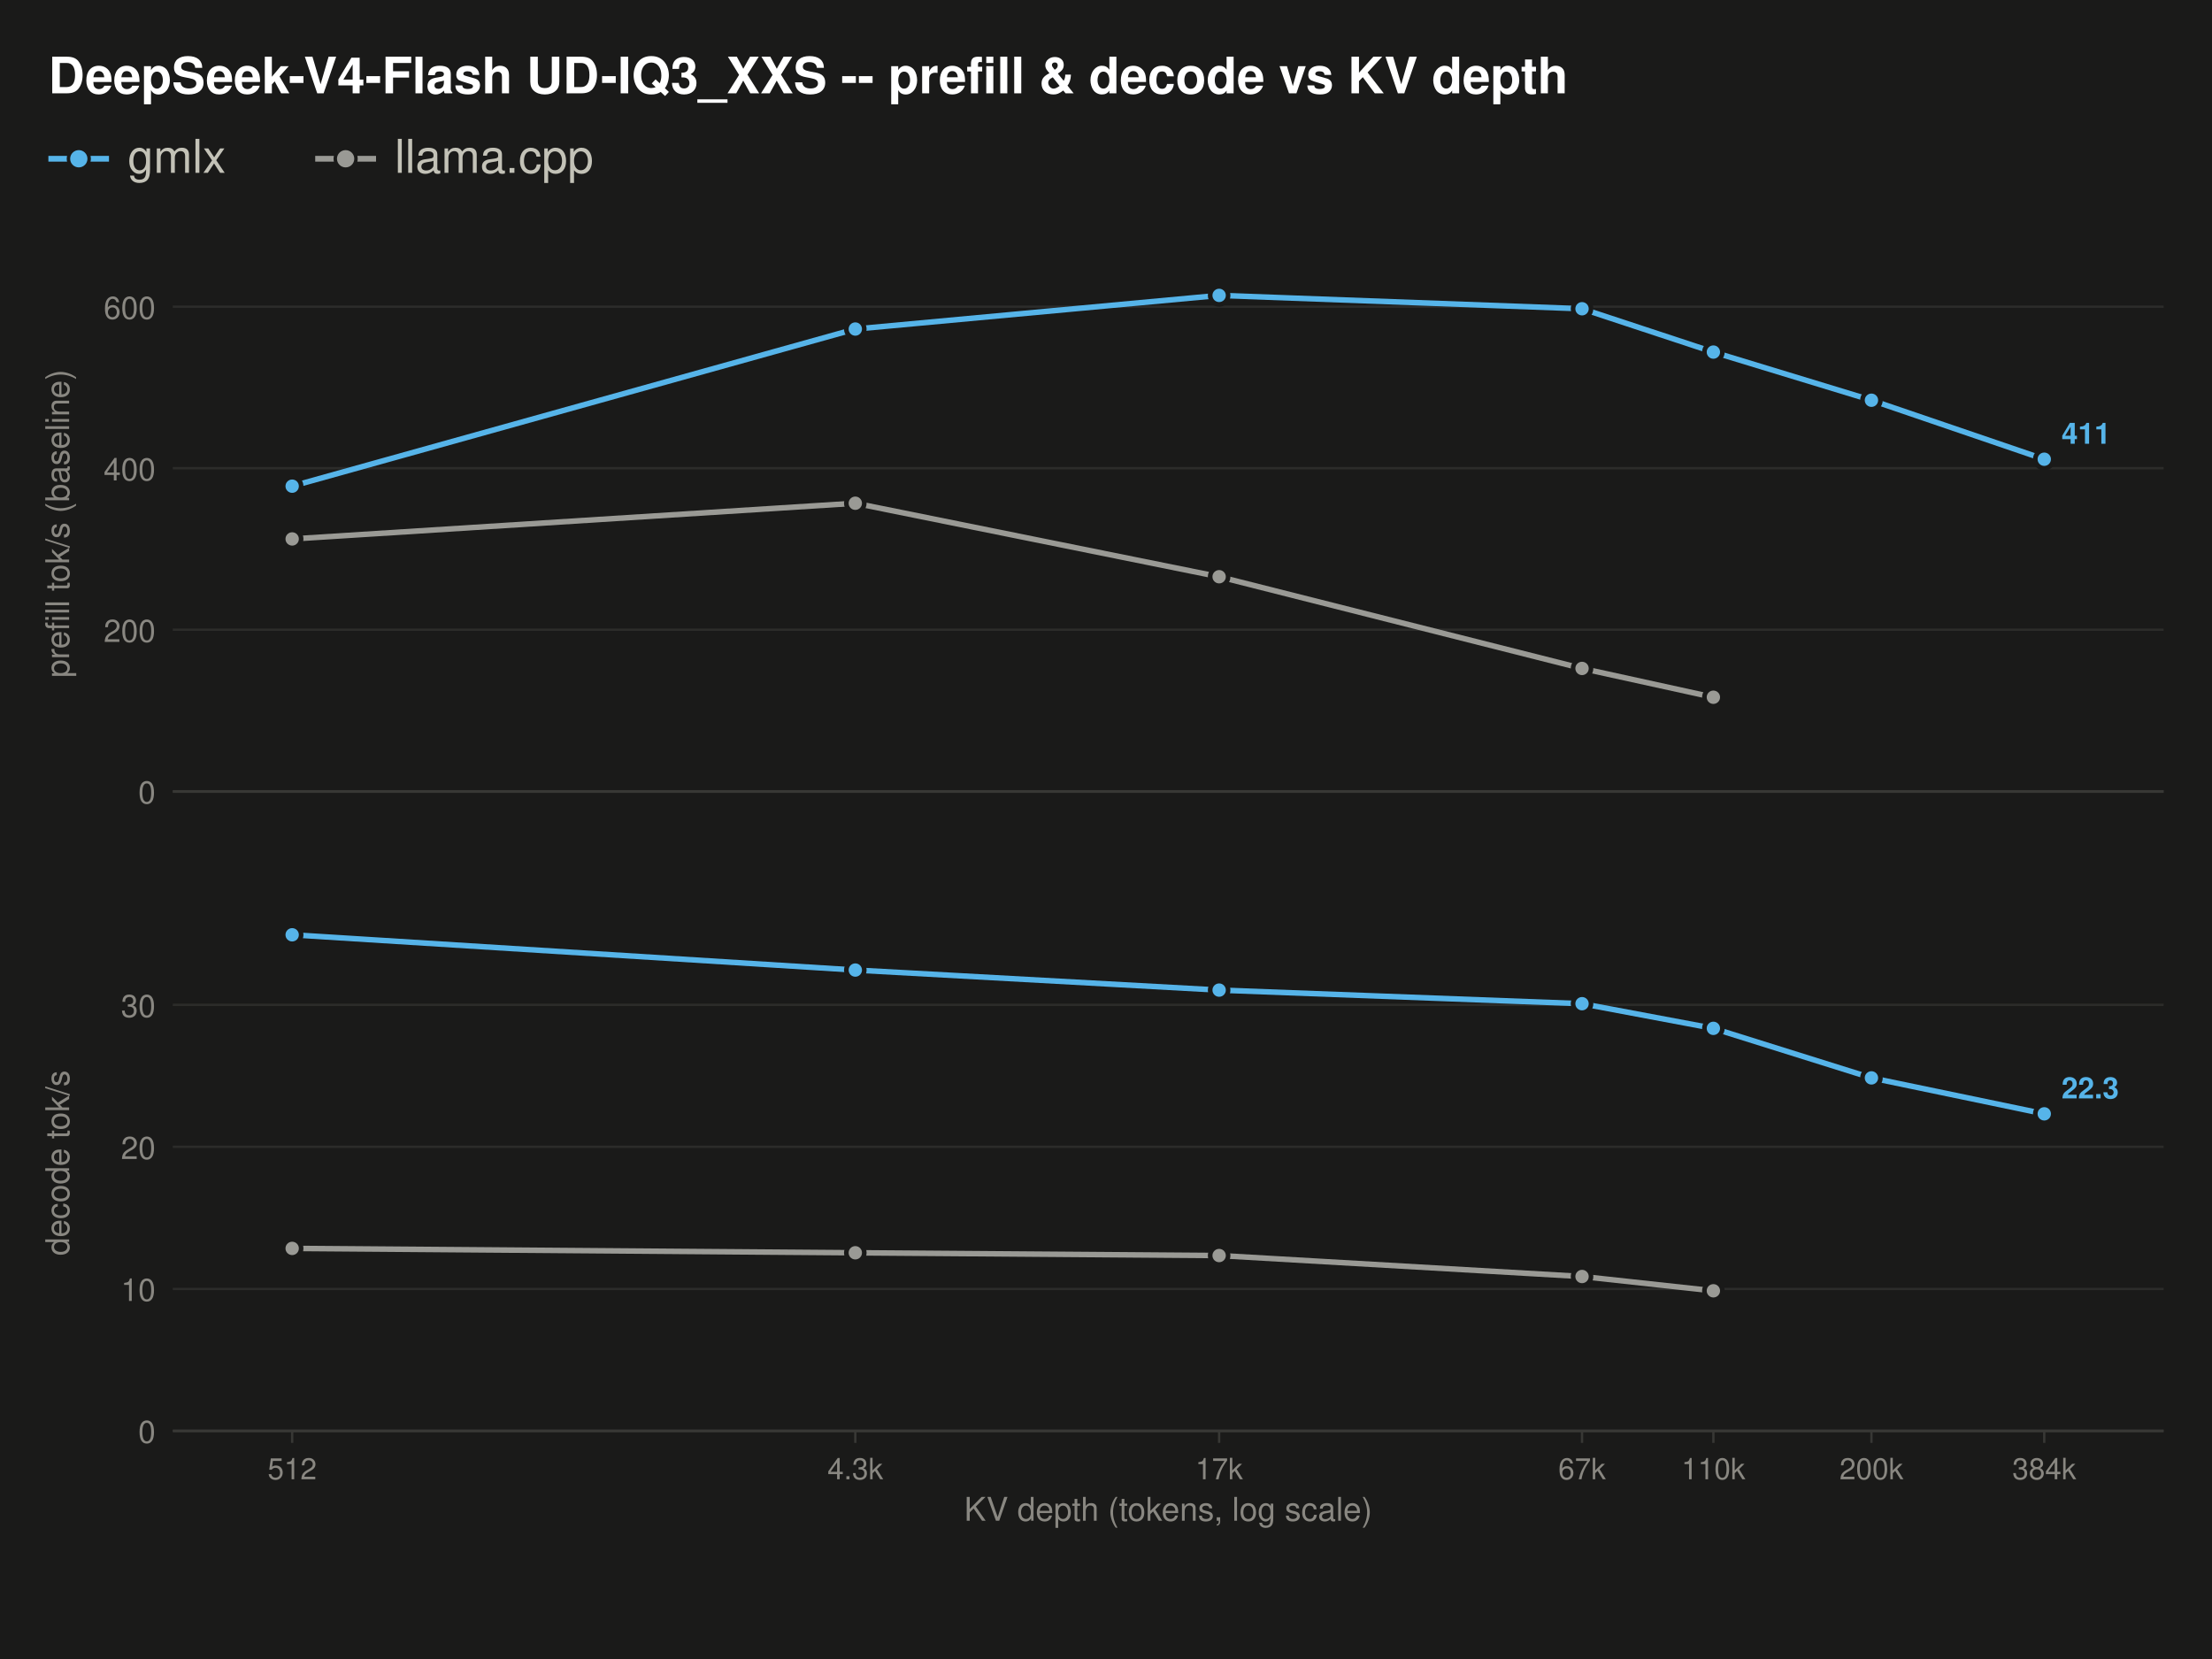
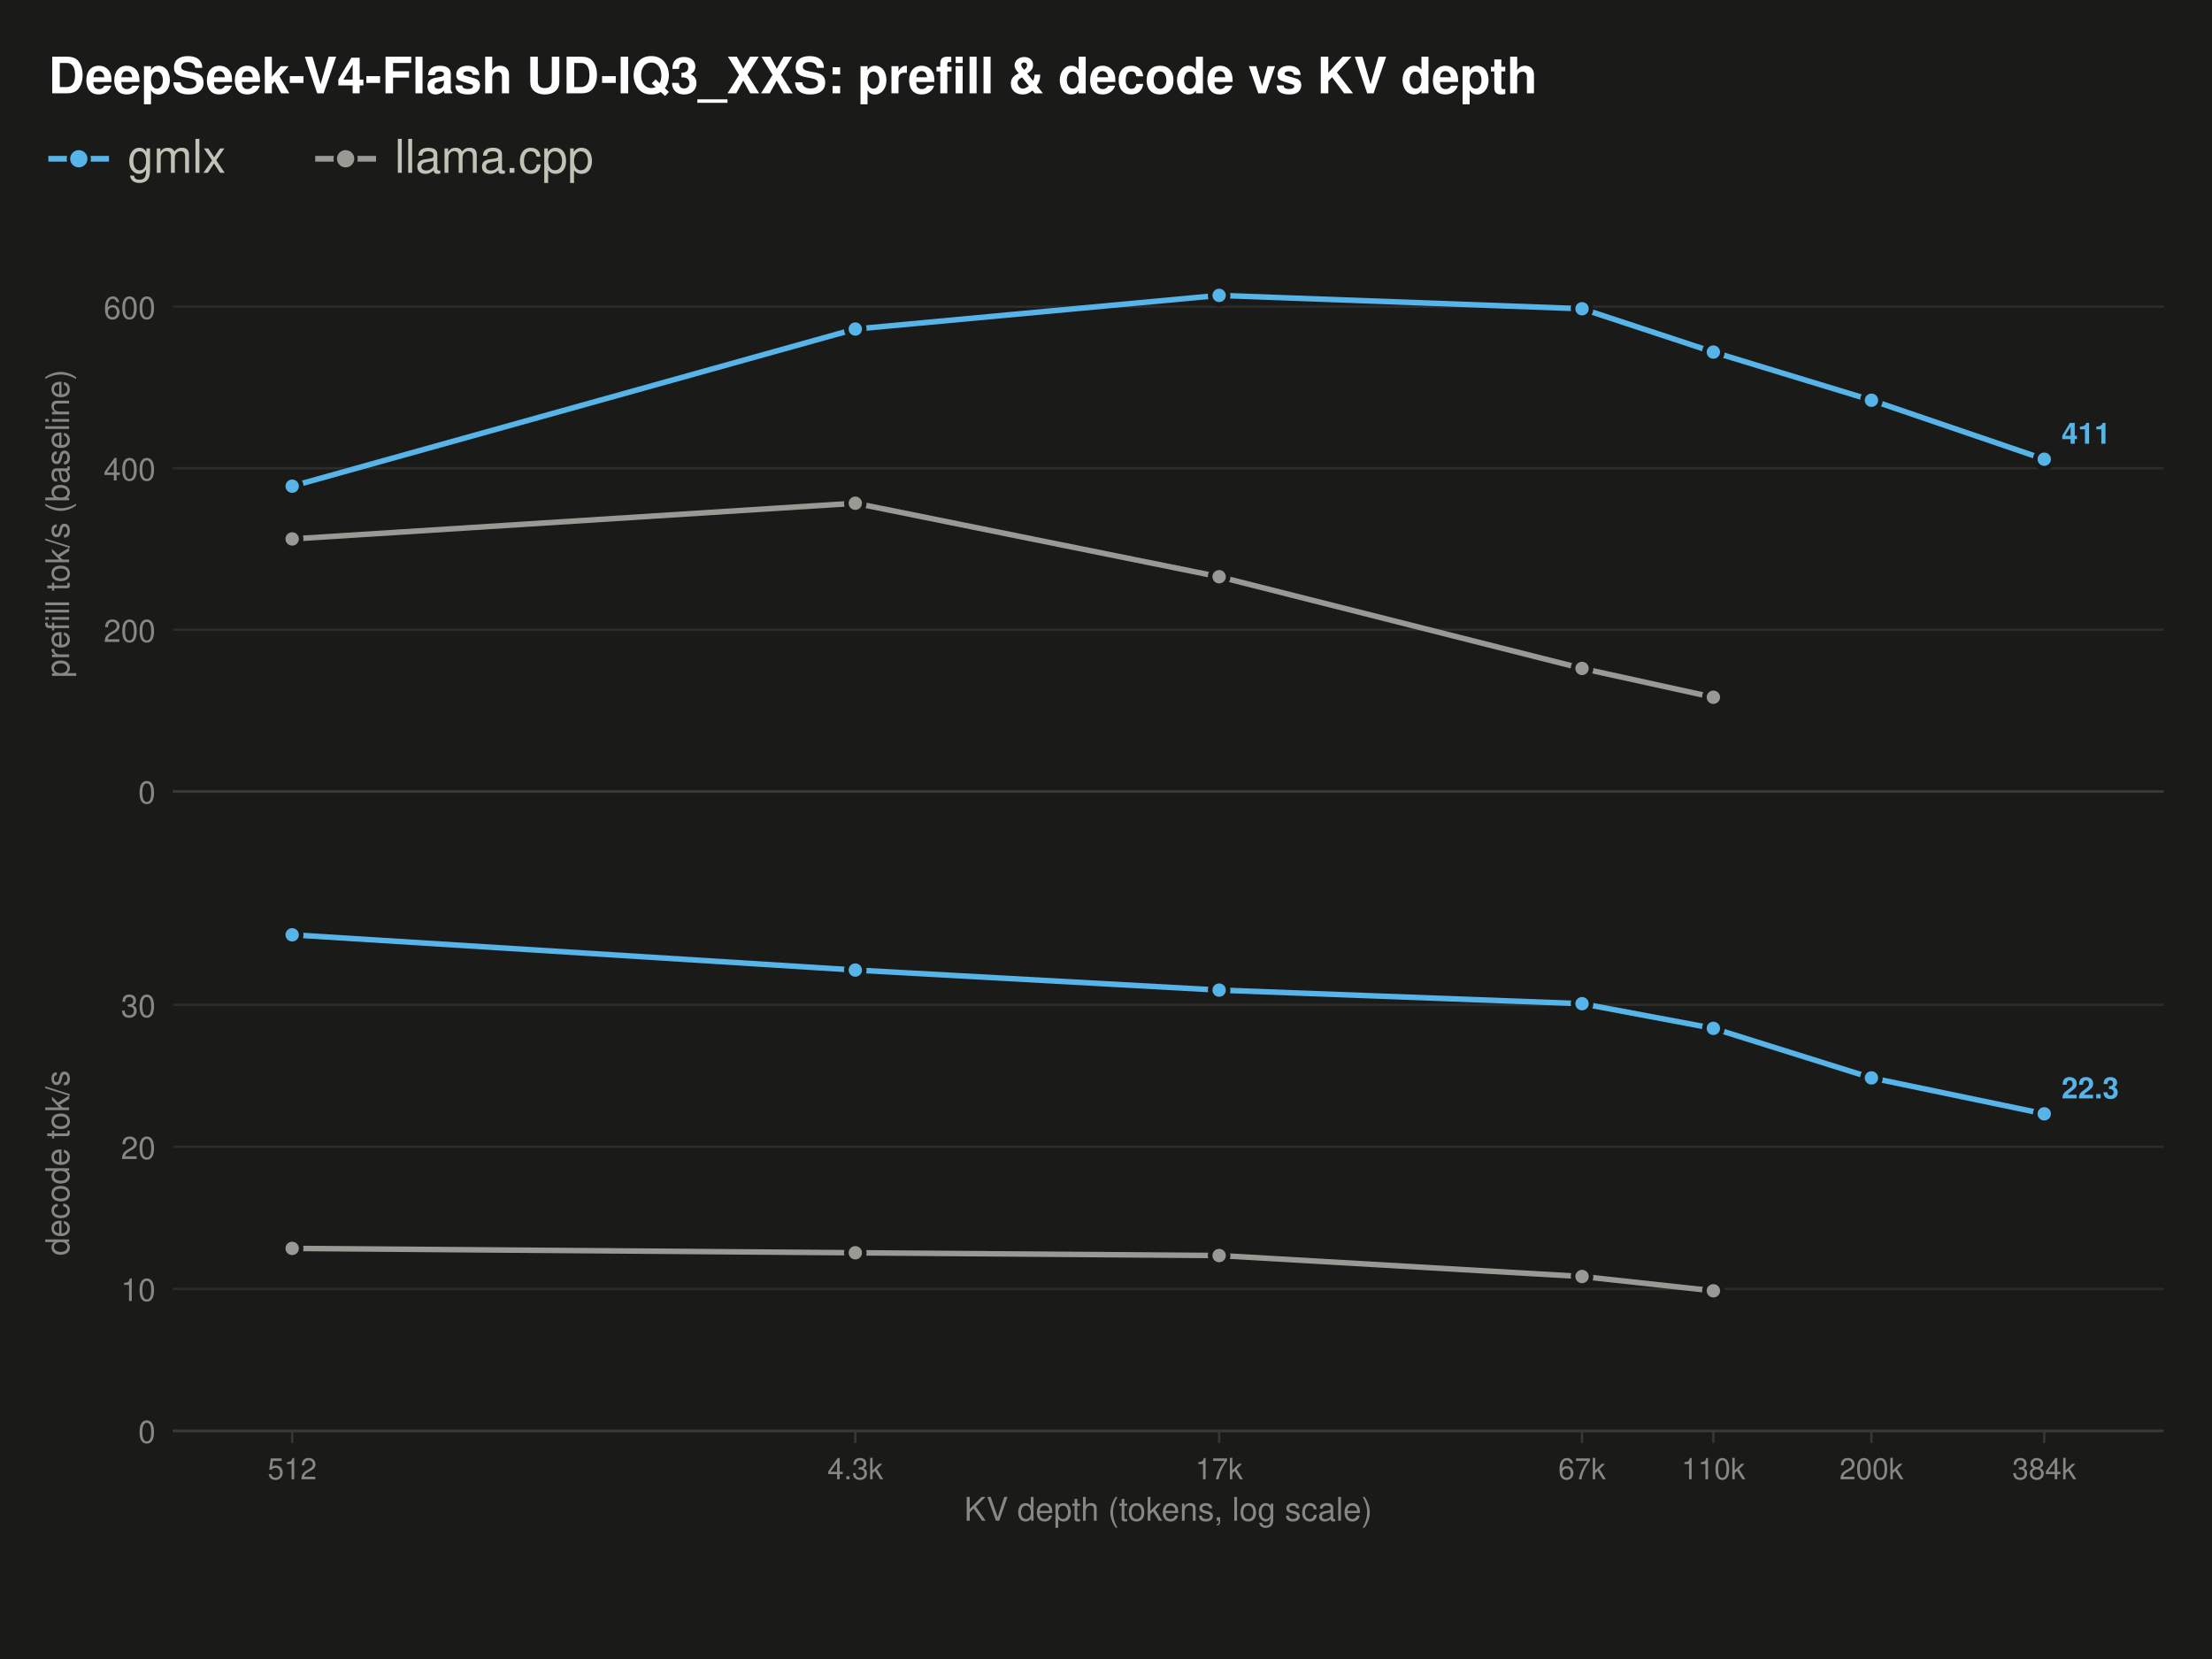
<svg xmlns="http://www.w3.org/2000/svg" width="960" height="720" viewBox="0 0 960 720" font-family="system-ui, -apple-system, 'Segoe UI', Helvetica, Arial, sans-serif">
  <rect x="0" y="0" width="960" height="720" fill="#1a1a19" />
-   <text x="21.0" y="40.5" font-size="21.8" fill="#ffffff" font-weight="600">DeepSeek-V4-Flash UD-IQ3_XXS -- prefill &amp; decode vs KV depth</text>
+   <text x="21.0" y="40.5" font-size="21.8" fill="#ffffff" font-weight="600">DeepSeek-V4-Flash UD-IQ3_XXS: prefill &amp; decode vs KV depth</text>
  <line x1="21.0" y1="68.9" x2="47.3" y2="68.9" stroke="#56b4e9" stroke-width="2.5" />
  <circle cx="34.2" cy="68.9" r="4.5" fill="#56b4e9" stroke="#1a1a19" stroke-width="1.5" />
  <text x="55.4" y="75.0" font-size="20.2" fill="#c3c2b7">gmlx</text>
  <line x1="136.8" y1="68.9" x2="163.2" y2="68.9" stroke="#9a9a95" stroke-width="2.5" />
  <circle cx="150.0" cy="68.9" r="4.5" fill="#9a9a95" stroke="#1a1a19" stroke-width="1.5" />
  <text x="171.3" y="75.0" font-size="20.2" fill="#c3c2b7">llama.cpp</text>
  <line x1="75.0" y1="343.5" x2="939.0" y2="343.5" stroke="#2c2c2a" stroke-width="1.0" />
  <text x="67.5" y="348.7" font-size="13.5" fill="#898781" text-anchor="end" style="font-variant-numeric: tabular-nums">0</text>
  <line x1="75.0" y1="273.3" x2="939.0" y2="273.3" stroke="#2c2c2a" stroke-width="1.0" />
  <text x="67.5" y="278.6" font-size="13.5" fill="#898781" text-anchor="end" style="font-variant-numeric: tabular-nums">200</text>
  <line x1="75.0" y1="203.2" x2="939.0" y2="203.2" stroke="#2c2c2a" stroke-width="1.0" />
  <text x="67.5" y="208.5" font-size="13.5" fill="#898781" text-anchor="end" style="font-variant-numeric: tabular-nums">400</text>
  <line x1="75.0" y1="133.1" x2="939.0" y2="133.1" stroke="#2c2c2a" stroke-width="1.0" />
  <text x="67.5" y="138.4" font-size="13.5" fill="#898781" text-anchor="end" style="font-variant-numeric: tabular-nums">600</text>
  <line x1="75.0" y1="343.5" x2="939.0" y2="343.5" stroke="#383835" stroke-width="1.2" />
  <line x1="126.8" y1="343.5" x2="126.8" y2="343.5" stroke="#383835" stroke-width="1.0" />
  <line x1="371.2" y1="343.5" x2="371.2" y2="343.5" stroke="#383835" stroke-width="1.0" />
  <line x1="529.1" y1="343.5" x2="529.1" y2="343.5" stroke="#383835" stroke-width="1.0" />
  <line x1="686.6" y1="343.5" x2="686.6" y2="343.5" stroke="#383835" stroke-width="1.0" />
  <line x1="743.6" y1="343.5" x2="743.6" y2="343.5" stroke="#383835" stroke-width="1.0" />
  <line x1="812.2" y1="343.5" x2="812.2" y2="343.5" stroke="#383835" stroke-width="1.0" />
  <line x1="887.2" y1="343.5" x2="887.2" y2="343.5" stroke="#383835" stroke-width="1.0" />
  <path d="M126.8,211.0 L371.2,142.8 L529.1,128.2 L686.6,134.0 L743.6,152.8 L812.2,173.7 L887.2,199.3" fill="none" stroke="#56b4e9" stroke-width="2.4" stroke-linejoin="round" stroke-linecap="round" />
  <circle cx="126.8" cy="211.0" r="3.9" fill="#56b4e9" stroke="#1a1a19" stroke-width="2.0" />
  <circle cx="371.2" cy="142.8" r="3.9" fill="#56b4e9" stroke="#1a1a19" stroke-width="2.0" />
  <circle cx="529.1" cy="128.2" r="3.9" fill="#56b4e9" stroke="#1a1a19" stroke-width="2.0" />
  <circle cx="686.6" cy="134.0" r="3.9" fill="#56b4e9" stroke="#1a1a19" stroke-width="2.0" />
  <circle cx="743.6" cy="152.8" r="3.9" fill="#56b4e9" stroke="#1a1a19" stroke-width="2.0" />
  <circle cx="812.2" cy="173.7" r="3.9" fill="#56b4e9" stroke="#1a1a19" stroke-width="2.0" />
  <circle cx="887.2" cy="199.3" r="3.9" fill="#56b4e9" stroke="#1a1a19" stroke-width="2.0" />
  <text x="894.7" y="192.6" font-size="12.8" fill="#56b4e9" font-weight="600" style="font-variant-numeric: tabular-nums">411</text>
  <path d="M126.8,233.9 L371.2,218.4 L529.1,250.3 L686.6,290.1 L743.6,302.6" fill="none" stroke="#9a9a95" stroke-width="2.4" stroke-linejoin="round" stroke-linecap="round" />
  <circle cx="126.8" cy="233.9" r="3.9" fill="#9a9a95" stroke="#1a1a19" stroke-width="2.0" />
  <circle cx="371.2" cy="218.4" r="3.9" fill="#9a9a95" stroke="#1a1a19" stroke-width="2.0" />
  <circle cx="529.1" cy="250.3" r="3.9" fill="#9a9a95" stroke="#1a1a19" stroke-width="2.0" />
  <circle cx="686.6" cy="290.1" r="3.9" fill="#9a9a95" stroke="#1a1a19" stroke-width="2.0" />
  <circle cx="743.6" cy="302.6" r="3.9" fill="#9a9a95" stroke="#1a1a19" stroke-width="2.0" />
  <text x="30.0" y="227.2" font-size="14.2" fill="#898781" text-anchor="middle" transform="rotate(-90.0 30.0 227.2)">prefill tok/s (baseline)</text>
  <line x1="75.0" y1="621.0" x2="939.0" y2="621.0" stroke="#2c2c2a" stroke-width="1.0" />
  <text x="67.5" y="626.2" font-size="13.5" fill="#898781" text-anchor="end" style="font-variant-numeric: tabular-nums">0</text>
  <line x1="75.0" y1="559.4" x2="939.0" y2="559.4" stroke="#2c2c2a" stroke-width="1.0" />
  <text x="67.5" y="564.6" font-size="13.5" fill="#898781" text-anchor="end" style="font-variant-numeric: tabular-nums">10</text>
  <line x1="75.0" y1="497.7" x2="939.0" y2="497.7" stroke="#2c2c2a" stroke-width="1.0" />
  <text x="67.5" y="503.0" font-size="13.5" fill="#898781" text-anchor="end" style="font-variant-numeric: tabular-nums">20</text>
  <line x1="75.0" y1="436.1" x2="939.0" y2="436.1" stroke="#2c2c2a" stroke-width="1.0" />
  <text x="67.5" y="441.4" font-size="13.5" fill="#898781" text-anchor="end" style="font-variant-numeric: tabular-nums">30</text>
  <line x1="75.0" y1="621.0" x2="939.0" y2="621.0" stroke="#383835" stroke-width="1.2" />
  <line x1="126.8" y1="621.0" x2="126.8" y2="626.2" stroke="#383835" stroke-width="1.0" />
  <text x="126.8" y="642.0" font-size="12.8" fill="#898781" text-anchor="middle" style="font-variant-numeric: tabular-nums">512</text>
  <line x1="371.2" y1="621.0" x2="371.2" y2="626.2" stroke="#383835" stroke-width="1.0" />
  <text x="371.2" y="642.0" font-size="12.8" fill="#898781" text-anchor="middle" style="font-variant-numeric: tabular-nums">4.3k</text>
  <line x1="529.1" y1="621.0" x2="529.1" y2="626.2" stroke="#383835" stroke-width="1.0" />
  <text x="529.1" y="642.0" font-size="12.8" fill="#898781" text-anchor="middle" style="font-variant-numeric: tabular-nums">17k</text>
  <line x1="686.6" y1="621.0" x2="686.6" y2="626.2" stroke="#383835" stroke-width="1.0" />
  <text x="686.6" y="642.0" font-size="12.8" fill="#898781" text-anchor="middle" style="font-variant-numeric: tabular-nums">67k</text>
  <line x1="743.6" y1="621.0" x2="743.6" y2="626.2" stroke="#383835" stroke-width="1.0" />
  <text x="743.6" y="642.0" font-size="12.8" fill="#898781" text-anchor="middle" style="font-variant-numeric: tabular-nums">110k</text>
  <line x1="812.2" y1="621.0" x2="812.2" y2="626.2" stroke="#383835" stroke-width="1.0" />
  <text x="812.2" y="642.0" font-size="12.8" fill="#898781" text-anchor="middle" style="font-variant-numeric: tabular-nums">200k</text>
  <line x1="887.2" y1="621.0" x2="887.2" y2="626.2" stroke="#383835" stroke-width="1.0" />
  <text x="887.2" y="642.0" font-size="12.8" fill="#898781" text-anchor="middle" style="font-variant-numeric: tabular-nums">384k</text>
  <path d="M126.8,405.7 L371.2,421.0 L529.1,429.7 L686.6,435.6 L743.6,446.3 L812.2,467.8 L887.2,483.4" fill="none" stroke="#56b4e9" stroke-width="2.4" stroke-linejoin="round" stroke-linecap="round" />
  <circle cx="126.8" cy="405.7" r="3.9" fill="#56b4e9" stroke="#1a1a19" stroke-width="2.0" />
  <circle cx="371.2" cy="421.0" r="3.9" fill="#56b4e9" stroke="#1a1a19" stroke-width="2.0" />
  <circle cx="529.1" cy="429.7" r="3.9" fill="#56b4e9" stroke="#1a1a19" stroke-width="2.0" />
  <circle cx="686.6" cy="435.6" r="3.9" fill="#56b4e9" stroke="#1a1a19" stroke-width="2.0" />
  <circle cx="743.6" cy="446.3" r="3.9" fill="#56b4e9" stroke="#1a1a19" stroke-width="2.0" />
  <circle cx="812.2" cy="467.8" r="3.9" fill="#56b4e9" stroke="#1a1a19" stroke-width="2.0" />
  <circle cx="887.2" cy="483.4" r="3.9" fill="#56b4e9" stroke="#1a1a19" stroke-width="2.0" />
  <text x="894.7" y="476.7" font-size="12.8" fill="#56b4e9" font-weight="600" style="font-variant-numeric: tabular-nums">22.3</text>
  <path d="M126.8,541.8 L371.2,543.7 L529.1,544.9 L686.6,554.0 L743.6,560.2" fill="none" stroke="#9a9a95" stroke-width="2.4" stroke-linejoin="round" stroke-linecap="round" />
  <circle cx="126.8" cy="541.8" r="3.9" fill="#9a9a95" stroke="#1a1a19" stroke-width="2.0" />
  <circle cx="371.2" cy="543.7" r="3.9" fill="#9a9a95" stroke="#1a1a19" stroke-width="2.0" />
  <circle cx="529.1" cy="544.9" r="3.9" fill="#9a9a95" stroke="#1a1a19" stroke-width="2.0" />
  <circle cx="686.6" cy="554.0" r="3.9" fill="#9a9a95" stroke="#1a1a19" stroke-width="2.0" />
  <circle cx="743.6" cy="560.2" r="3.9" fill="#9a9a95" stroke="#1a1a19" stroke-width="2.0" />
  <text x="30.0" y="504.7" font-size="14.2" fill="#898781" text-anchor="middle" transform="rotate(-90.0 30.0 504.7)">decode tok/s</text>
  <text x="507.0" y="660.0" font-size="14.2" fill="#898781" text-anchor="middle">KV depth (tokens, log scale)</text>
</svg>
